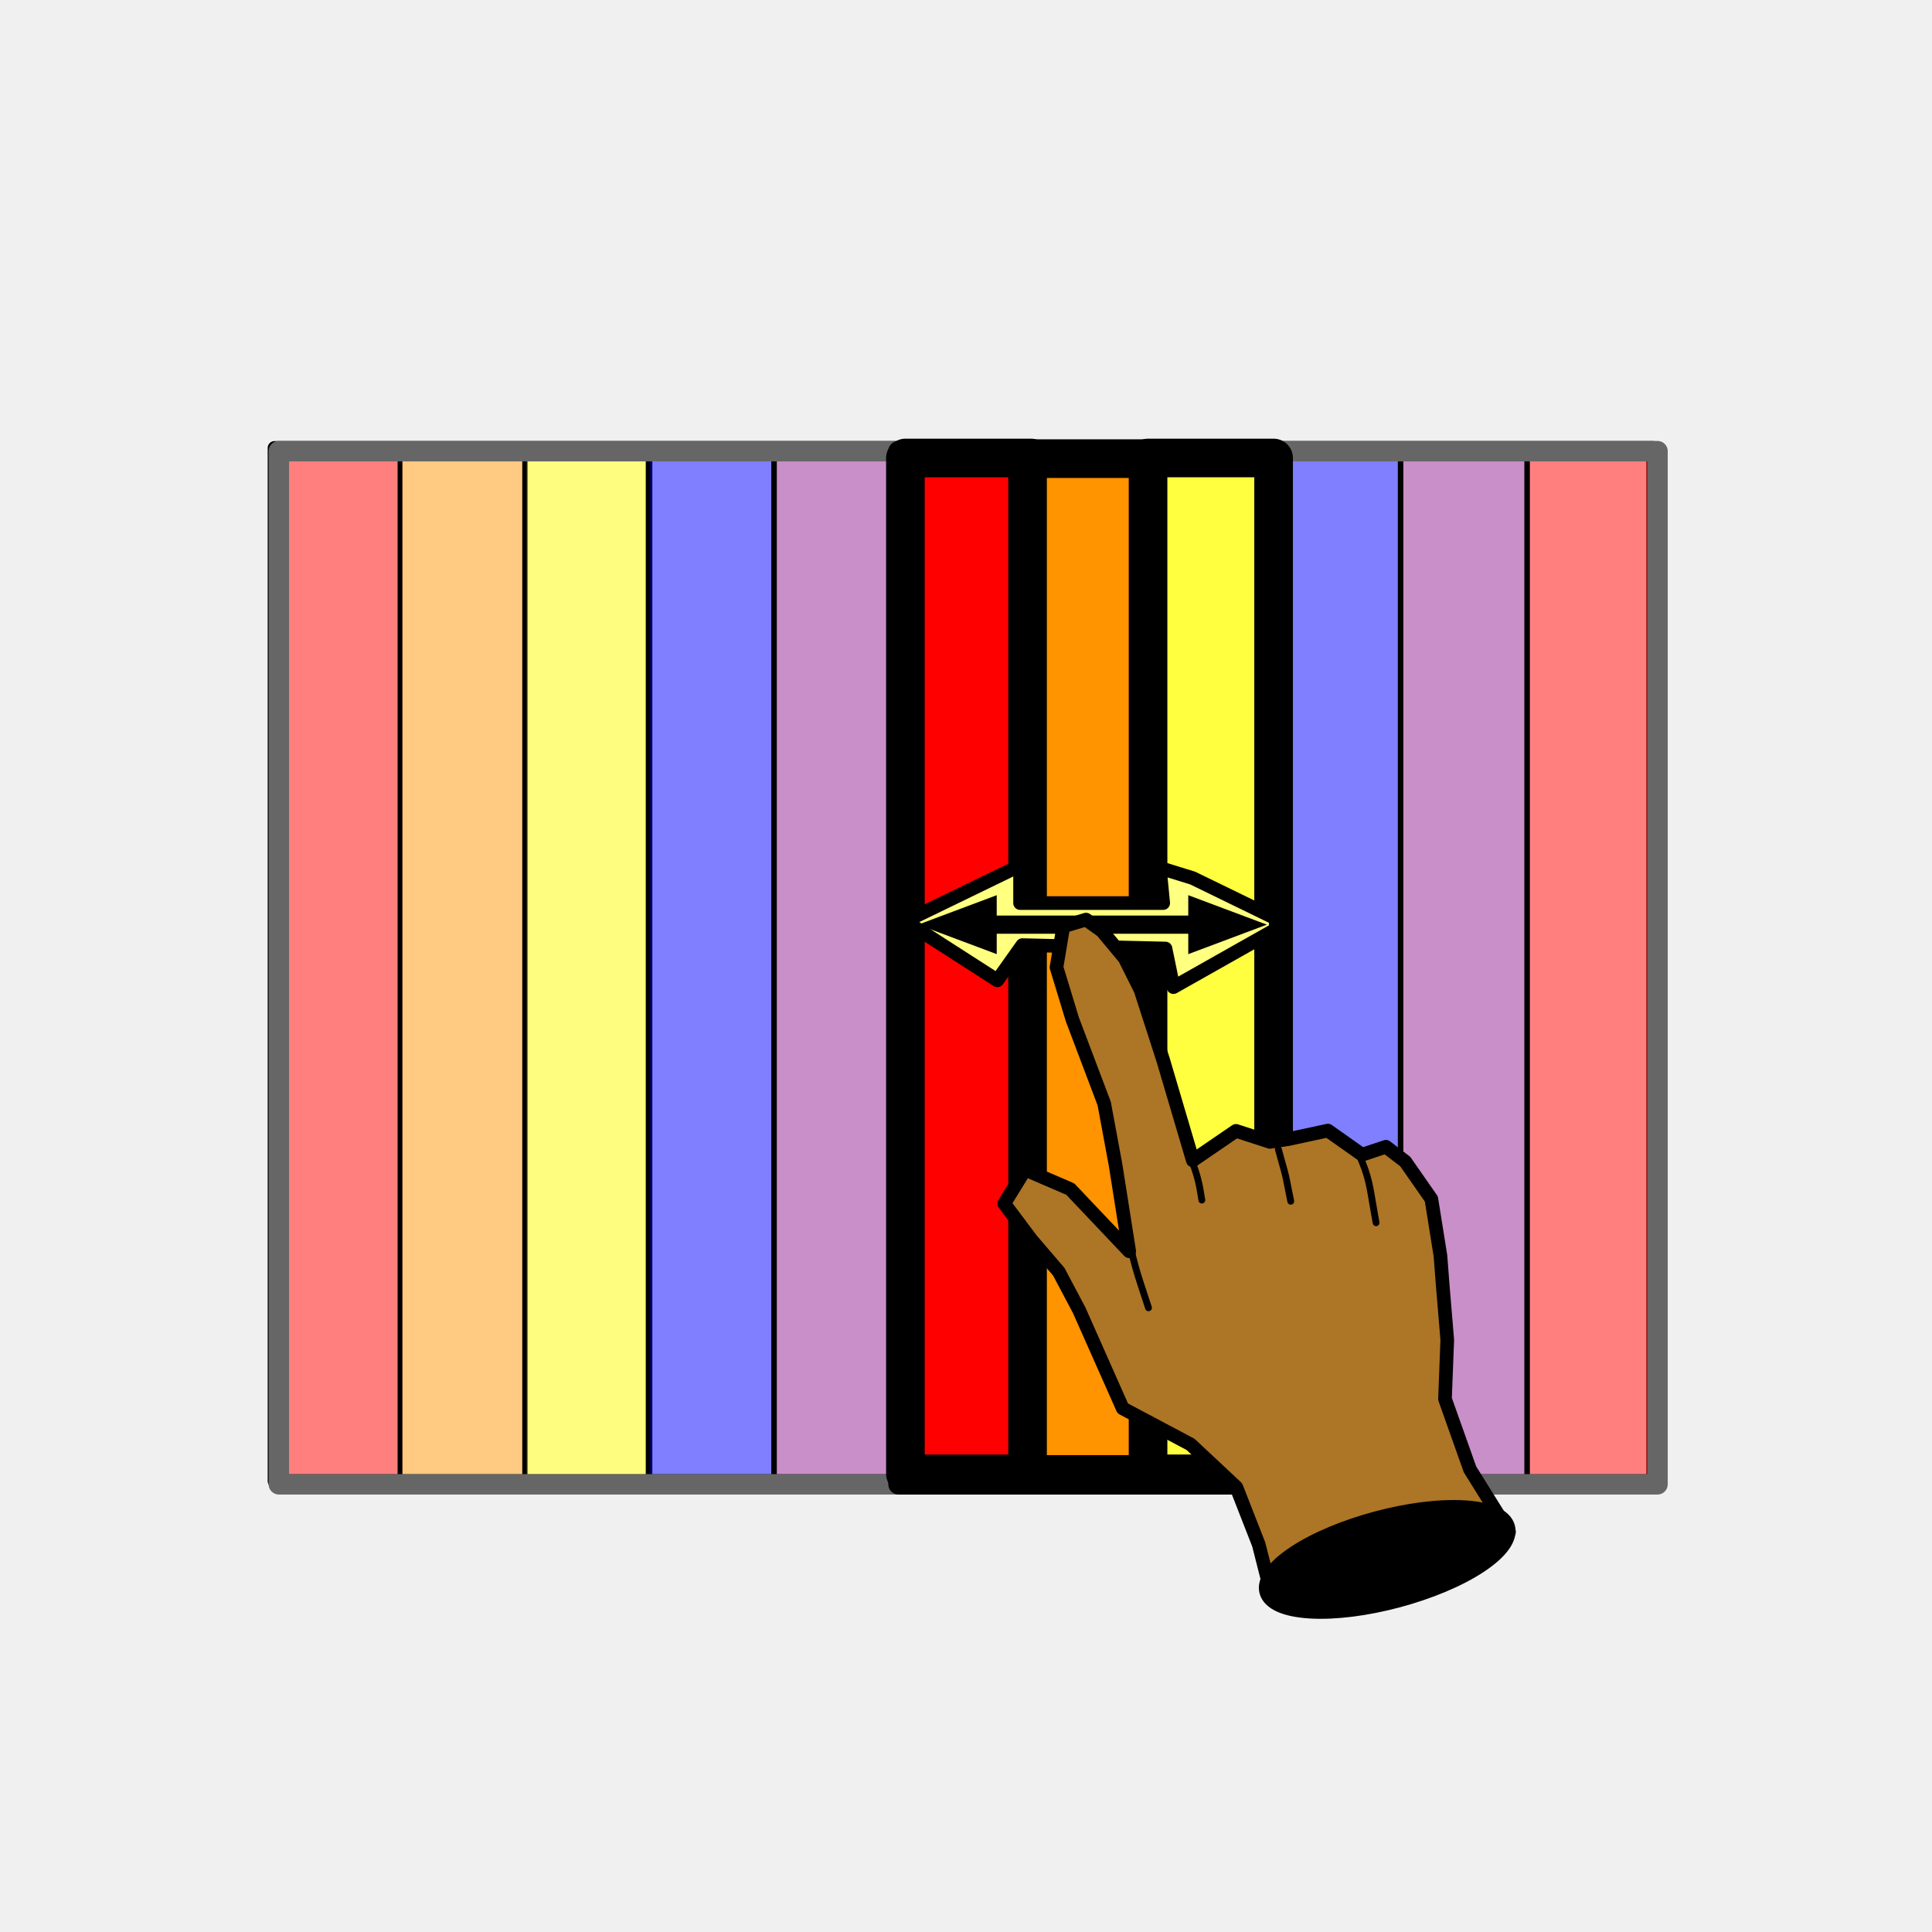
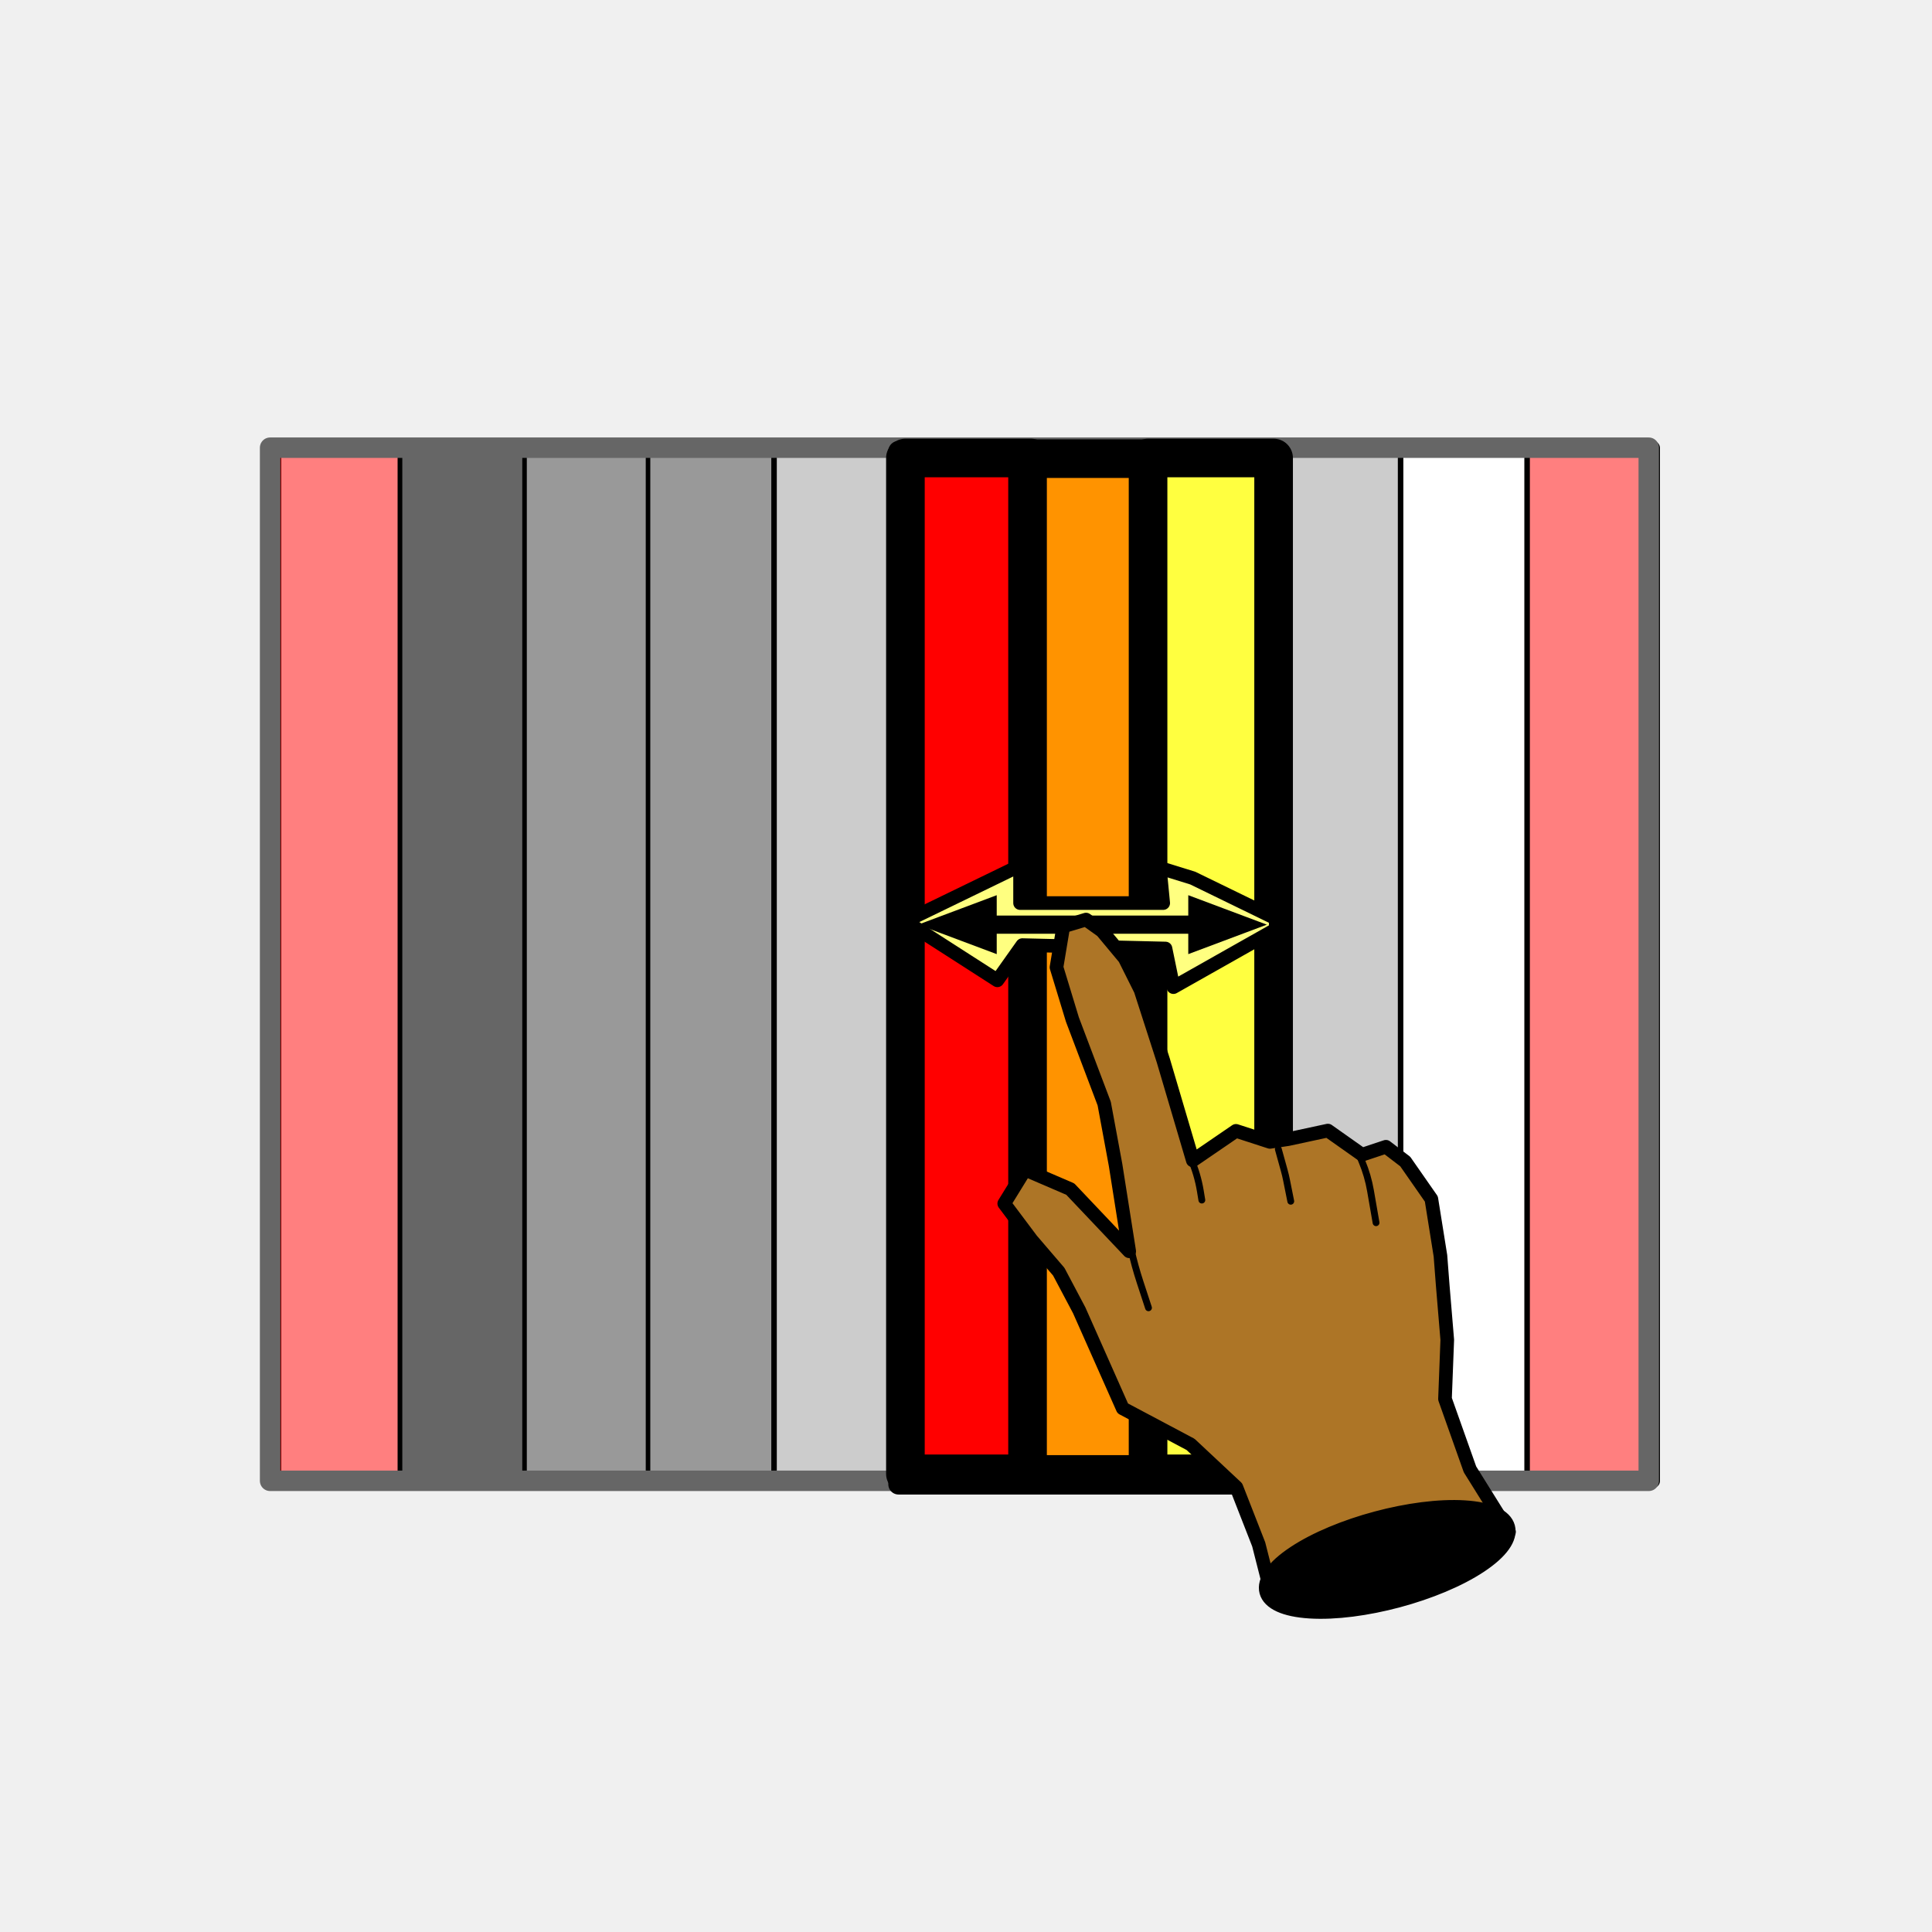
<svg xmlns="http://www.w3.org/2000/svg" version="1.1" viewBox="0 0 850.394 850.394" width="850.394" height="850.394">
  <defs>
    <marker orient="auto" overflow="visible" markerUnits="strokeWidth" id="FilledArrow_Marker" stroke-linejoin="miter" stroke-miterlimit="10" viewBox="-1 -2 5 4" markerWidth="5" markerHeight="4" color="black">
      <g>
        <path d="M 2.4 0 L 0 -.9 L 0 .9 Z" fill="currentColor" stroke="currentColor" stroke-width="1" />
      </g>
    </marker>
    <marker orient="auto" overflow="visible" markerUnits="strokeWidth" id="FilledArrow_Marker_2" stroke-linejoin="miter" stroke-miterlimit="10" viewBox="-4 -2 6 4" markerWidth="6" markerHeight="4" color="black">
      <g>
        <path d="M -2.4 0 L 0 .9 L 0 -.9 Z" fill="currentColor" stroke="currentColor" stroke-width="1" />
      </g>
    </marker>
  </defs>
-   <g id="pick_3_notes_solo" stroke-opacity="1" stroke-dasharray="none" fill="none" fill-opacity="1" stroke="none">
+   <g id="pick_3_notes_solo" fill="none" stroke-opacity="1" stroke="none" stroke-dasharray="none" fill-opacity="1">
    <g id="Shared_1: Master layer">
      <g id="Graphic_10">
        <rect x="120.821" y="197.15" width="606.828" height="454.742" fill="white" />
        <rect x="120.821" y="197.15" width="606.828" height="454.742" stroke="black" stroke-linecap="round" stroke-linejoin="round" stroke-width="6" />
      </g>
      <g id="Graphic_9">
-         <rect x="340.919" y="197.15" width="55.26" height="454.742" fill="#942092" fill-opacity=".5" />
+         <rect x="340.919" y="197.15" width="55.26" height="454.742" fill="#ccc" />
        <rect x="340.919" y="197.15" width="55.26" height="454.742" stroke="black" stroke-linecap="round" stroke-linejoin="round" stroke-width="2" />
      </g>
      <g id="Graphic_5">
        <rect x="120.821" y="197.06" width="55.26" height="454.742" fill="red" fill-opacity=".502" />
        <rect x="120.821" y="197.06" width="55.26" height="454.742" stroke="black" stroke-linecap="round" stroke-linejoin="round" stroke-width="2" />
      </g>
      <g id="Graphic_4">
-         <rect x="176.081" y="197.06" width="55.26" height="454.742" fill="#ff9300" fill-opacity=".496" />
+         <rect x="176.081" y="197.06" width="55.26" height="454.742" fill="#666" />
        <rect x="176.081" y="197.06" width="55.26" height="454.742" stroke="black" stroke-linecap="round" stroke-linejoin="round" stroke-width="2" />
      </g>
      <g id="Graphic_3">
-         <rect x="230.885" y="197.836" width="55.26" height="454.024" fill="#fffc00" fill-opacity=".5" />
+         <rect x="230.885" y="197.836" width="55.26" height="454.024" fill="#999" />
        <rect x="230.885" y="197.836" width="55.26" height="454.024" stroke="black" stroke-linecap="round" stroke-linejoin="round" stroke-width="2" />
      </g>
      <g id="Graphic_2">
-         <rect x="285.235" y="197.105" width="55.26" height="454.742" fill="blue" fill-opacity=".5" />
+         <rect x="285.235" y="197.105" width="55.26" height="454.742" fill="#999" />
        <rect x="285.235" y="197.105" width="55.26" height="454.742" stroke="black" stroke-linecap="round" stroke-linejoin="round" stroke-width="2" />
      </g>
      <g id="Graphic_15">
-         <rect x="616.701" y="197.207" width="55.26" height="454.742" fill="#942092" fill-opacity=".5" />
+         <rect x="616.701" y="197.207" width="55.26" height="454.742" fill="white" />
        <rect x="616.701" y="197.207" width="55.26" height="454.742" stroke="black" stroke-linecap="round" stroke-linejoin="round" stroke-width="2" />
      </g>
      <g id="Graphic_14">
        <rect x="396.603" y="197.118" width="55.26" height="454.742" fill="red" fill-opacity=".502" />
        <rect x="396.603" y="197.118" width="55.26" height="454.742" stroke="black" stroke-linecap="round" stroke-linejoin="round" stroke-width="2" />
      </g>
      <g id="Graphic_13">
-         <rect x="451.863" y="197.118" width="55.26" height="454.742" fill="#ff9300" fill-opacity=".496" />
+         <rect x="451.863" y="197.118" width="55.26" height="454.742" fill="#666" />
        <rect x="451.863" y="197.118" width="55.26" height="454.742" stroke="black" stroke-linecap="round" stroke-linejoin="round" stroke-width="2" />
      </g>
      <g id="Graphic_12">
-         <rect x="506.666" y="197.836" width="55.26" height="454.082" fill="#fffc00" fill-opacity=".5" />
+         <rect x="506.666" y="197.836" width="55.26" height="454.082" fill="#999" />
        <rect x="506.666" y="197.836" width="55.26" height="454.082" stroke="black" stroke-linecap="round" stroke-linejoin="round" stroke-width="2" />
      </g>
      <g id="Graphic_11">
-         <rect x="561.017" y="197.163" width="55.26" height="454.742" fill="blue" fill-opacity=".5" />
+         <rect x="561.017" y="197.163" width="55.26" height="454.742" fill="#ccc" />
        <rect x="561.017" y="197.163" width="55.26" height="454.742" stroke="black" stroke-linecap="round" stroke-linejoin="round" stroke-width="2" />
      </g>
      <g id="Graphic_16">
        <rect x="672.39" y="197.207" width="55.26" height="454.742" fill="red" fill-opacity=".502" />
        <rect x="672.39" y="197.207" width="55.26" height="454.742" stroke="black" stroke-linecap="round" stroke-linejoin="round" stroke-width="2" />
      </g>
      <g id="Graphic_17">
-         <rect x="122.744" y="198.592" width="606.828" height="454.742" stroke="#666" stroke-linecap="round" stroke-linejoin="round" stroke-width="9" />
+         <rect x="118.891" y="197.06" width="606.828" height="454.742" stroke="#666" stroke-linecap="round" stroke-linejoin="round" stroke-width="9" />
      </g>
    </g>
    <g id="pick_3_notes_solo: home note">
      <g id="Graphic_155">
        <rect x="398.529" y="201.592" width="55.26" height="447.129" fill="red" />
        <rect x="398.529" y="201.592" width="55.26" height="447.129" stroke="black" stroke-linecap="round" stroke-linejoin="round" stroke-width="17" />
      </g>
      <g id="Graphic_156">
        <rect x="452.287" y="201.866" width="55.26" height="447.129" fill="#ff9300" />
        <rect x="452.287" y="201.866" width="55.26" height="447.129" stroke="black" stroke-linecap="round" stroke-linejoin="round" stroke-width="17" />
      </g>
      <g id="Graphic_157">
        <rect x="505.333" y="201.592" width="55.26" height="447.129" fill="#ffff40" />
        <rect x="505.333" y="201.592" width="55.26" height="447.129" stroke="black" stroke-linecap="round" stroke-linejoin="round" stroke-width="17" />
      </g>
      <g id="Graphic_159">
        <path d="M 449 397.5 L 449 381 L 398.529 405.5 L 439 431.5 L 450 416 L 513 417.5 L 516.5 434.5 L 566.065 406.5 L 525 386.5 L 510.5 382 L 512 397.5 Z" fill="#ffff80" />
        <path d="M 449 397.5 L 449 381 L 398.529 405.5 L 439 431.5 L 450 416 L 513 417.5 L 516.5 434.5 L 566.065 406.5 L 525 386.5 L 510.5 382 L 512 397.5 Z" stroke="black" stroke-linecap="round" stroke-linejoin="round" stroke-width="6" />
      </g>
      <g id="Line_158">
        <line x1="434.721" y1="407" x2="527.032" y2="407" marker-end="url(#FilledArrow_Marker)" marker-start="url(#FilledArrow_Marker_2)" stroke="black" stroke-linecap="round" stroke-linejoin="round" stroke-width="8" />
      </g>
    </g>
    <g id="pick_3_notes_solo: Layer 2">
      <g id="Graphic_154">
        <rect x="395.499" y="198.592" width="167.537" height="454.742" stroke="black" stroke-linecap="round" stroke-linejoin="round" stroke-width="9" />
      </g>
      <g id="Group_138">
        <g id="Graphic_144">
          <path d="M 468.031 407.761 L 465.031 425.761 L 472.031 448.761 L 486.031 485.761 L 491.031 512.761 L 497.031 550.761 L 471.097 523.393 L 451.224 514.839 L 442.031 529.761 L 454.031 545.761 L 466.031 559.761 L 475.031 576.761 L 494.185 619.917 L 524.031 635.761 L 544.201 654.632 L 554.031 679.761 L 559.976 703.148 L 630.092 695.464 L 664.208 674.293 L 647.031 646.761 L 636.031 615.761 L 637.031 589.761 L 635.031 565.761 L 634.031 552.761 L 630.031 527.761 L 618.531 511.261 L 610.031 504.761 L 599.531 508.261 L 584.487 497.637 L 566.989 501.401 L 558.988 502.619 L 544.031 497.761 L 525.031 510.761 L 512.031 466.761 L 502.031 435.761 L 495.031 421.761 L 485.031 409.761 L 478.031 404.761 Z" fill="#ad7526" />
          <path d="M 468.031 407.761 L 465.031 425.761 L 472.031 448.761 L 486.031 485.761 L 491.031 512.761 L 497.031 550.761 L 471.097 523.393 L 451.224 514.839 L 442.031 529.761 L 454.031 545.761 L 466.031 559.761 L 475.031 576.761 L 494.185 619.917 L 524.031 635.761 L 544.201 654.632 L 554.031 679.761 L 559.976 703.148 L 630.092 695.464 L 664.208 674.293 L 647.031 646.761 L 636.031 615.761 L 637.031 589.761 L 635.031 565.761 L 634.031 552.761 L 630.031 527.761 L 618.531 511.261 L 610.031 504.761 L 599.531 508.261 L 584.487 497.637 L 566.989 501.401 L 558.988 502.619 L 544.031 497.761 L 525.031 510.761 L 512.031 466.761 L 502.031 435.761 L 495.031 421.761 L 485.031 409.761 L 478.031 404.761 Z" stroke="black" stroke-linecap="round" stroke-linejoin="round" stroke-width="6" />
        </g>
        <g id="Line_143">
          <path d="M 495.303 535.145 L 495.303 535.145 C 496.533 545.091 498.725 554.894 501.846 564.417 L 505.525 575.64" stroke="black" stroke-linecap="round" stroke-linejoin="round" stroke-width="3" />
        </g>
        <g id="Line_142">
          <path d="M 562.674 505.826 L 565.257 515.131 C 565.65 516.547 565.991 517.976 566.279 519.416 L 568.146 528.749" stroke="black" stroke-linecap="round" stroke-linejoin="round" stroke-width="3" />
        </g>
        <g id="Line_141">
          <path d="M 524.031 509.761 L 524.124 509.974 C 526.111 514.52 527.525 519.296 528.336 524.191 L 529.005 528.23" stroke="black" stroke-linecap="round" stroke-linejoin="round" stroke-width="3" />
        </g>
        <g id="Line_140">
          <path d="M 598.947 509.934 L 599.512 511.292 C 601.222 515.399 602.47 519.684 603.232 524.068 L 605.688 538.193" stroke="black" stroke-linecap="round" stroke-linejoin="round" stroke-width="3" />
        </g>
        <g id="Graphic_139">
          <path d="M 644.574 663.895 C 667.037 665.277 670.037 676.472 651.275 688.901 C 632.513 701.329 599.093 710.284 576.631 708.901 C 554.168 707.519 551.168 696.324 569.931 683.895 C 588.693 671.467 622.112 662.512 644.574 663.895" fill="black" />
          <path d="M 644.574 663.895 C 667.037 665.277 670.037 676.472 651.275 688.901 C 632.513 701.329 599.093 710.284 576.631 708.901 C 554.168 707.519 551.168 696.324 569.931 683.895 C 588.693 671.467 622.112 662.512 644.574 663.895" stroke="black" stroke-linecap="round" stroke-linejoin="round" stroke-width="7" />
        </g>
      </g>
    </g>
  </g>
</svg>
